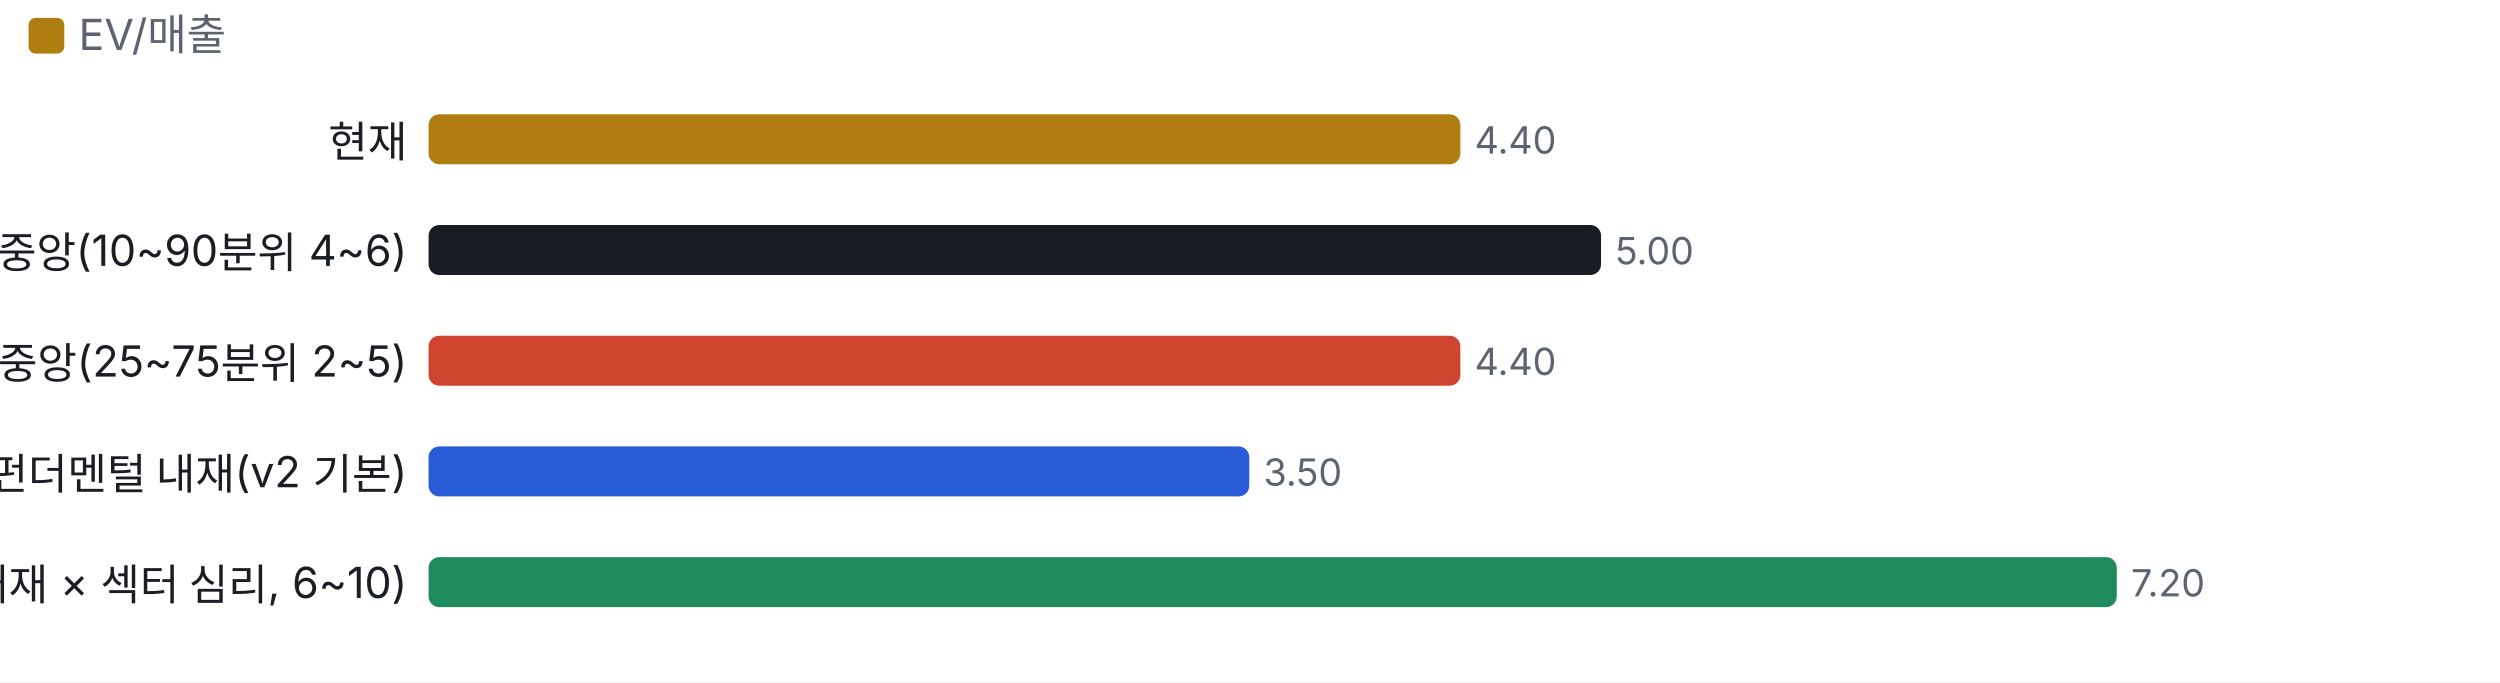
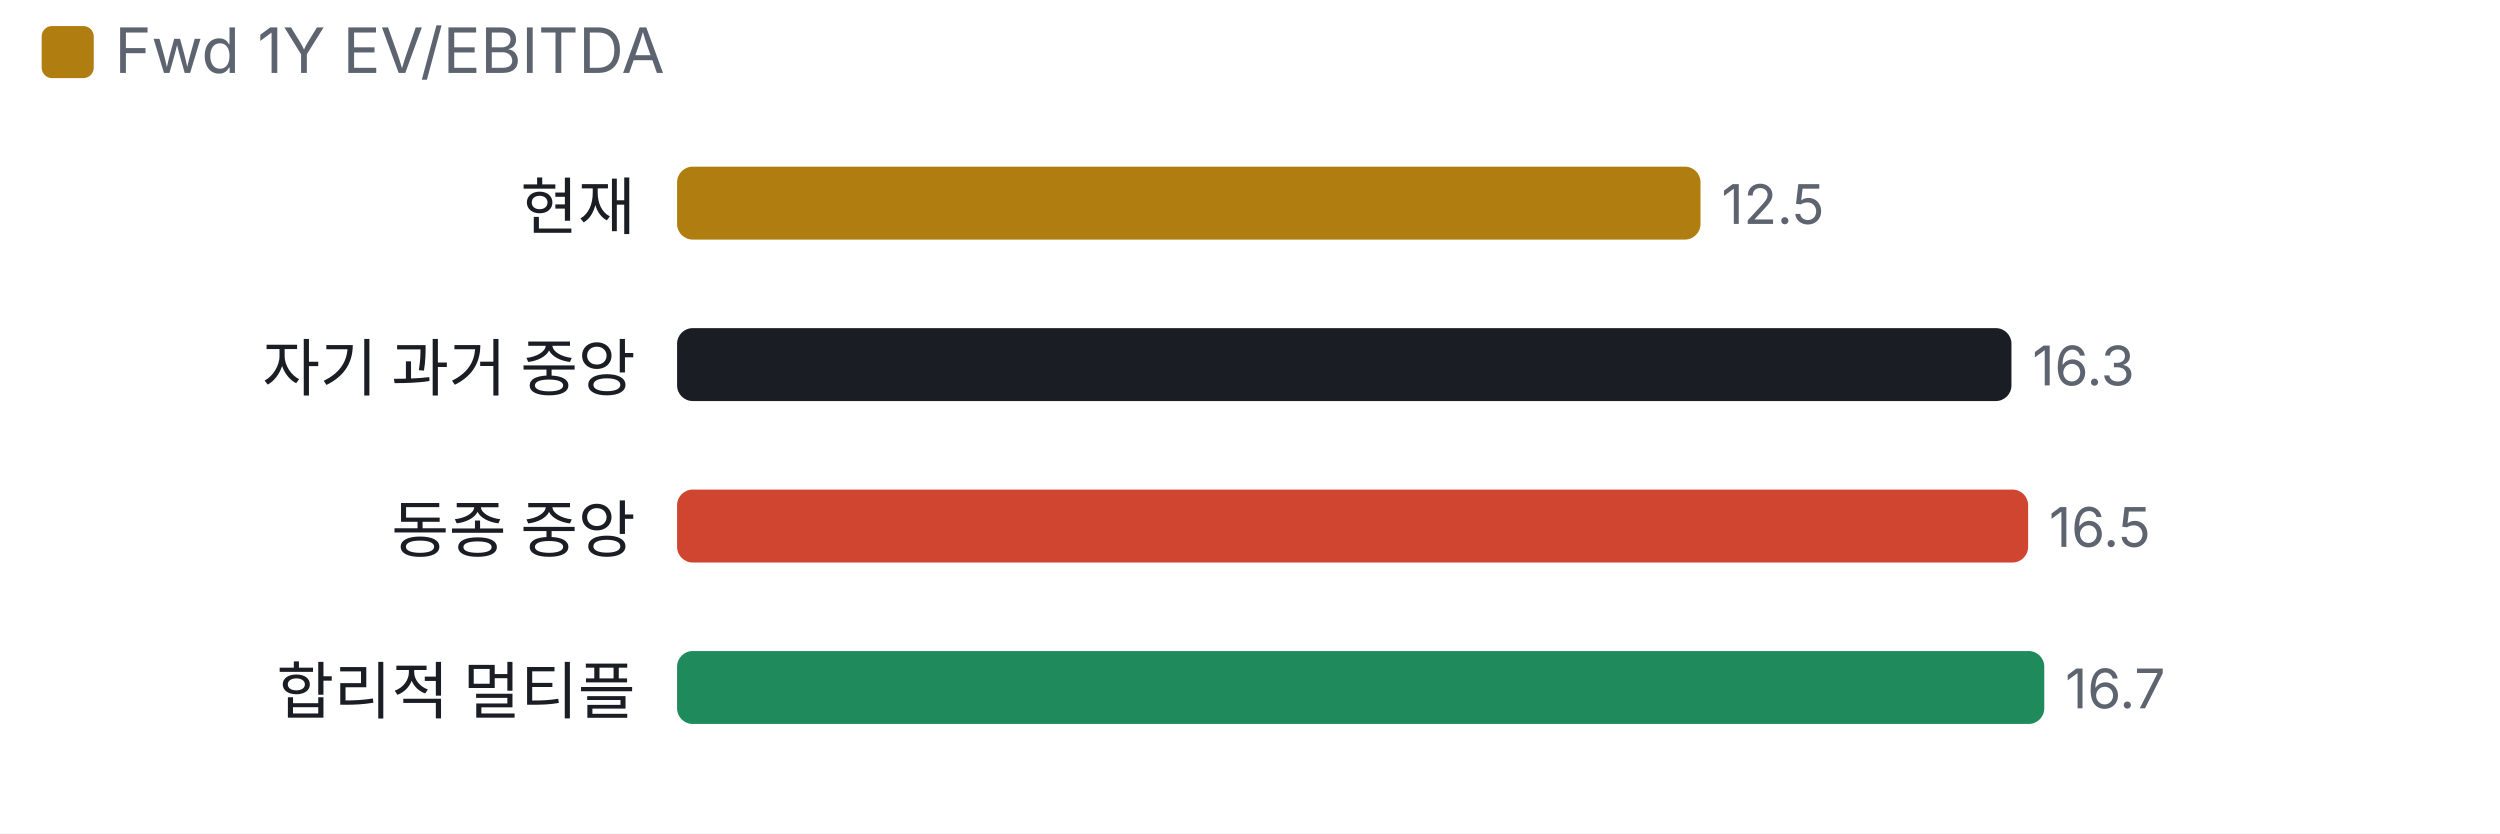
- <svg xmlns="http://www.w3.org/2000/svg" viewBox="0 0 700 191" width="700" height="191">
+ <svg xmlns="http://www.w3.org/2000/svg" viewBox="0 0 480 160" width="480" height="160">
  <style>text{fill:#5d6470;font-size:10.5px;font-family:-apple-system,'Apple SD Gothic Neo','Malgun Gothic',sans-serif}</style>
  <rect width="100%" height="100%" fill="#ffffff" />
  <rect x="8" y="5" width="10" height="10" rx="2" fill="#b07d10" />
-   <text x="22" y="14" style="font-size:12px">EV/매출</text>
+   <text x="22" y="14" style="font-size:12px">Fwd 1Y EV/EBITDA</text>
  <g transform="translate(0,22)">
-     <text x="114" y="22" text-anchor="end" style="fill:#1a1d23;font-size:12px">현재</text>
-     <rect x="120" y="10" width="288.9" height="14" rx="3" fill="#b07d10" />
-     <text x="412.9" y="21">4.40</text>
-     <text x="114" y="53" text-anchor="end" style="fill:#1a1d23;font-size:12px">자기 과거 중앙(10~90분위 4~6)</text>
-     <rect x="120" y="41" width="328.3" height="14" rx="3" fill="#1a1d23" />
-     <text x="452.3" y="52">5.00</text>
-     <text x="114" y="84" text-anchor="end" style="fill:#1a1d23;font-size:12px">동종 중앙(25~75분위 2~5)</text>
-     <rect x="120" y="72" width="288.9" height="14" rx="3" fill="#d0452f" />
-     <text x="412.9" y="83">4.40</text>
-     <text x="114" y="115" text-anchor="end" style="fill:#1a1d23;font-size:12px">펀더멘털 내재(v2 기본)</text>
-     <rect x="120" y="103" width="229.8" height="14" rx="3" fill="#2a5bd7" />
-     <text x="353.8" y="114">3.50</text>
-     <text x="114" y="146" text-anchor="end" style="fill:#1a1d23;font-size:12px">합리적(내재 × 섹터 심리, 6~10)</text>
-     <rect x="120" y="134" width="472.7" height="14" rx="3" fill="#1f8a5b" />
-     <text x="596.7" y="145">7.20</text>
+     <text x="122" y="22" text-anchor="end" style="fill:#1a1d23;font-size:12px">현재</text>
+     <rect x="130.0" y="10" width="196.5" height="14" rx="3" fill="#b07d10" />
+     <text x="330.5" y="21">12.5</text>
+     <text x="122" y="53" text-anchor="end" style="fill:#1a1d23;font-size:12px">자기 과거 중앙</text>
+     <rect x="130.0" y="41" width="256.2" height="14" rx="3" fill="#1a1d23" />
+     <text x="390.2" y="52">16.3</text>
+     <text x="122" y="84" text-anchor="end" style="fill:#1a1d23;font-size:12px">동종 중앙</text>
+     <rect x="130.0" y="72" width="259.4" height="14" rx="3" fill="#d0452f" />
+     <text x="393.4" y="83">16.5</text>
+     <text x="122" y="115" text-anchor="end" style="fill:#1a1d23;font-size:12px">합리적 멀티플</text>
+     <rect x="130.0" y="103" width="262.5" height="14" rx="3" fill="#1f8a5b" />
+     <text x="396.5" y="114">16.7</text>
  </g>
</svg>
